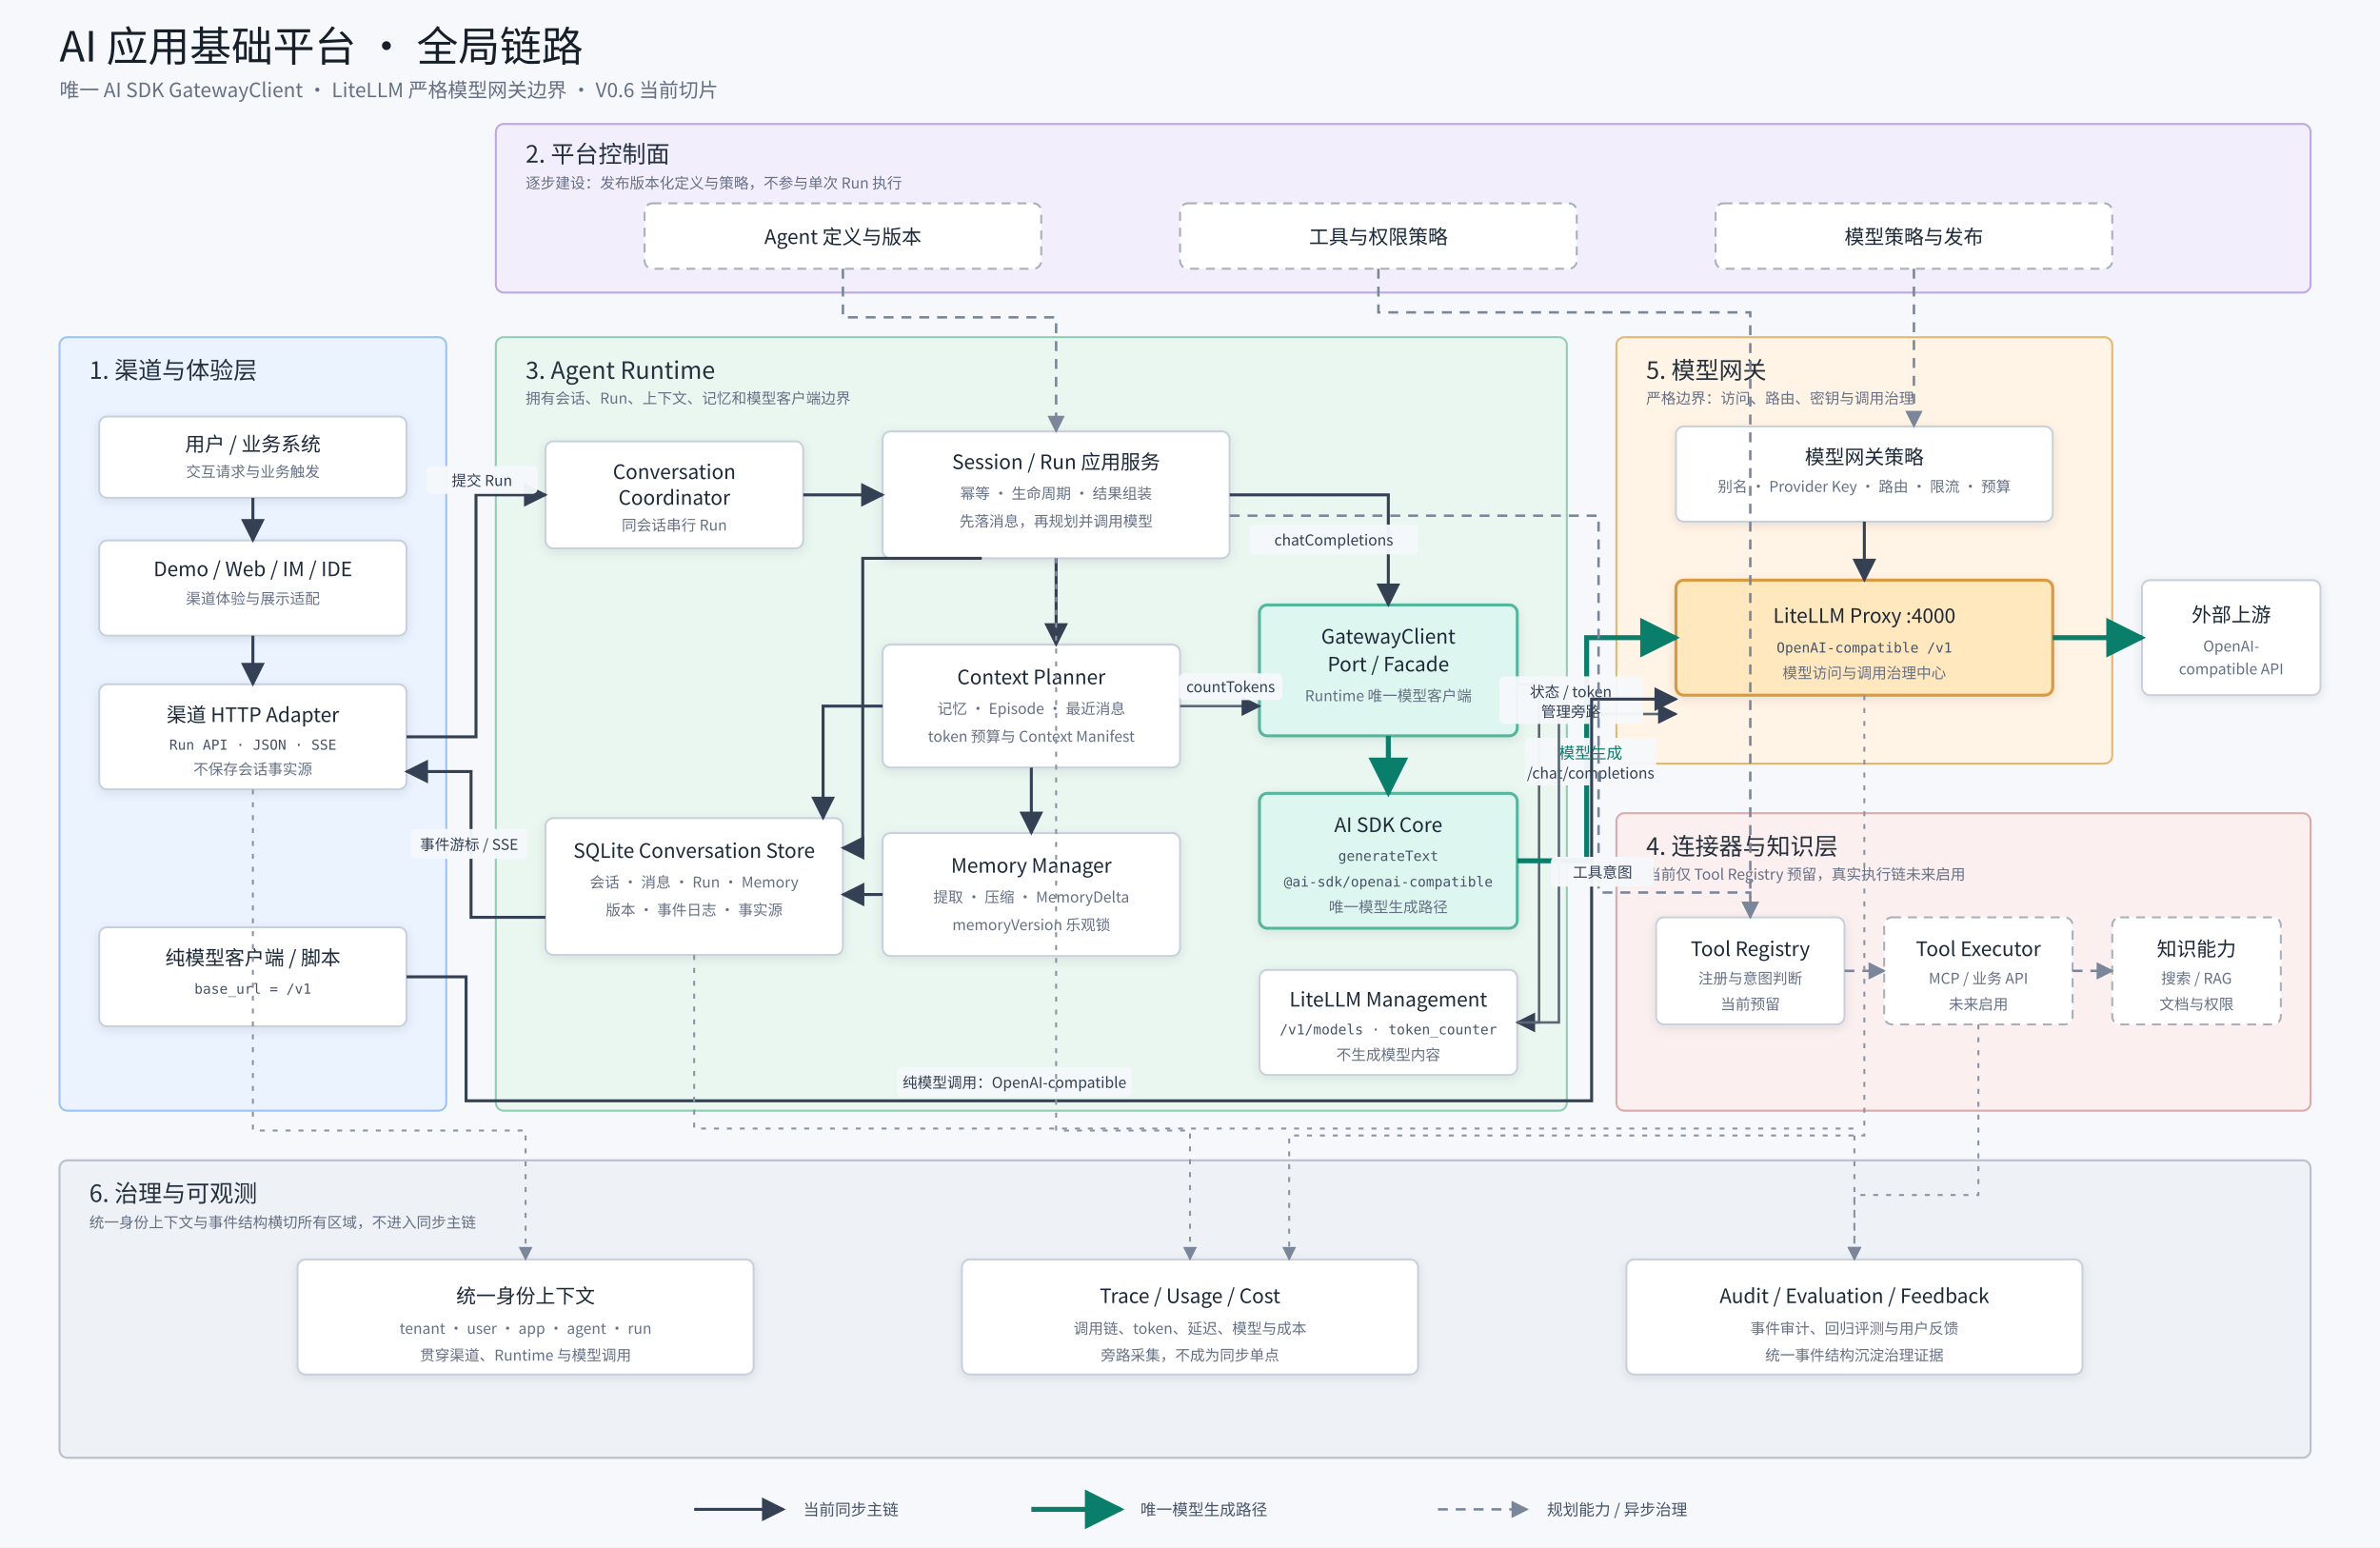
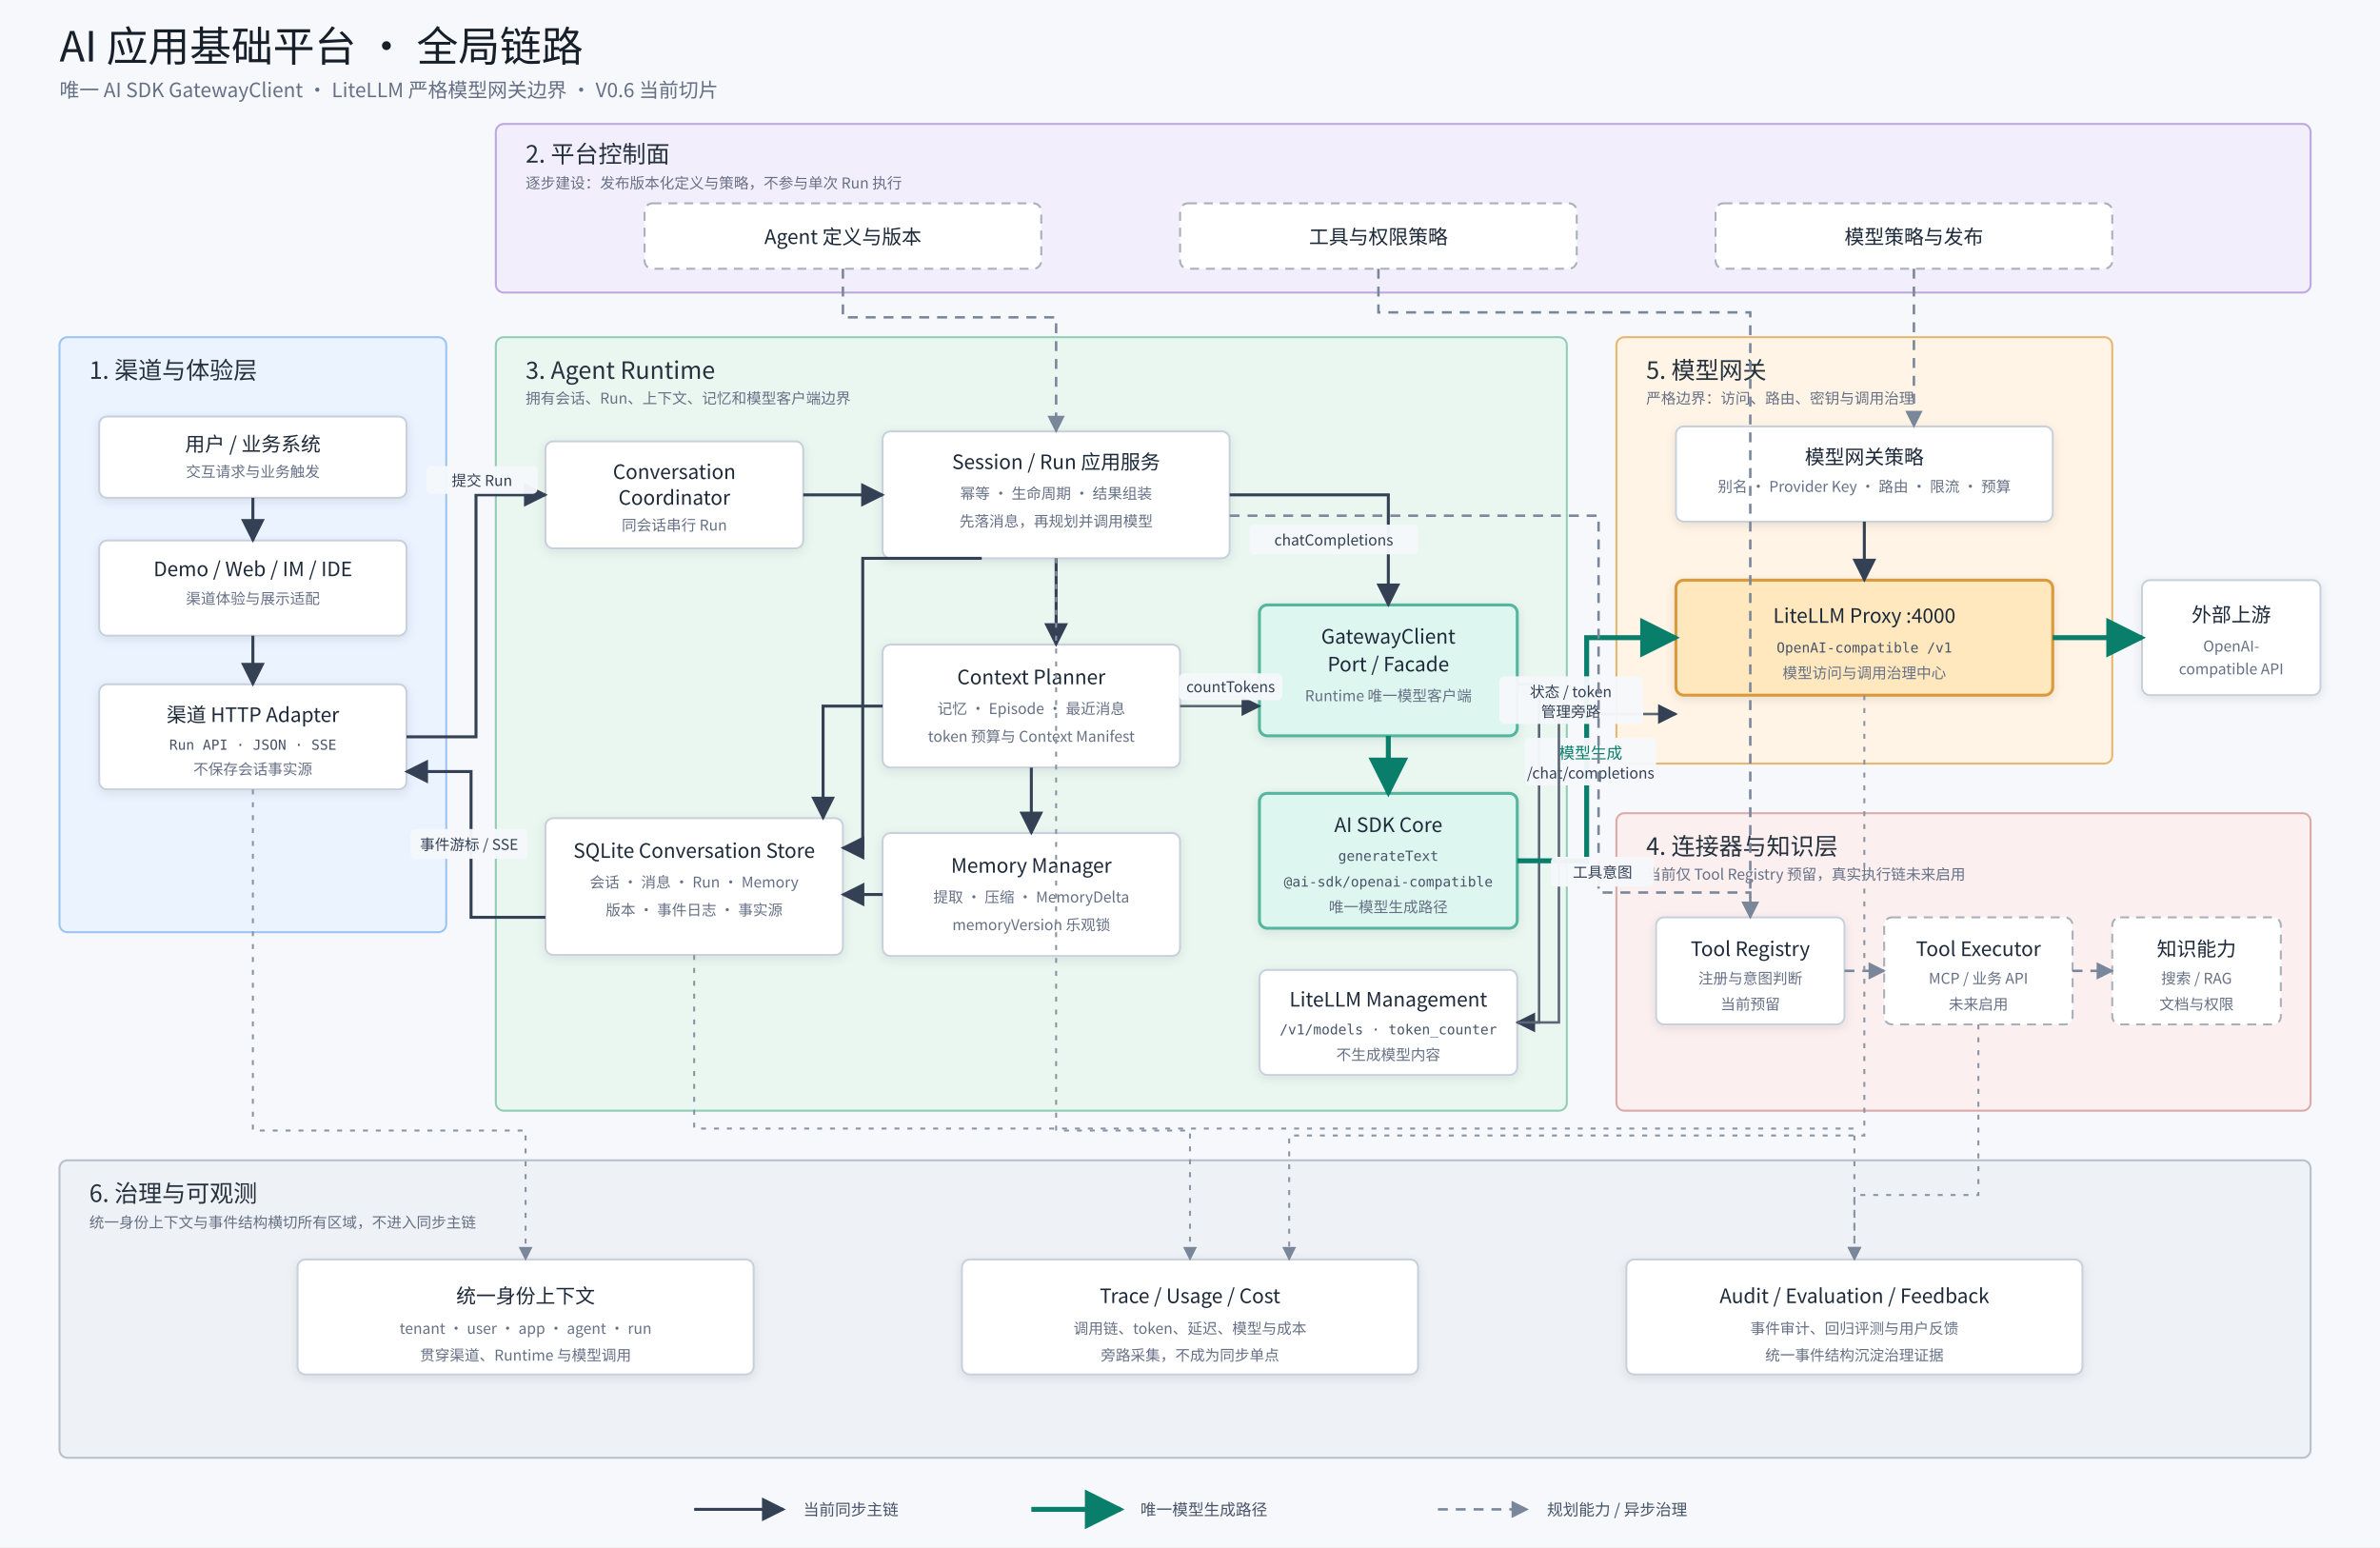
<svg xmlns="http://www.w3.org/2000/svg" width="2400" height="1560" viewBox="0 0 2400 1560" role="img" aria-labelledby="title desc">
  <defs>
    <marker id="arrow" viewBox="0 0 10 10" refX="9" refY="5" markerWidth="8" markerHeight="8" orient="auto-start-reverse">
      <path d="M 0 0 L 10 5 L 0 10 z" fill="#344054" />
    </marker>
    <marker id="arrow-accent" viewBox="0 0 10 10" refX="9" refY="5" markerWidth="8" markerHeight="8" orient="auto-start-reverse">
      <path d="M 0 0 L 10 5 L 0 10 z" fill="#087E6B" />
    </marker>
    <marker id="arrow-muted" viewBox="0 0 10 10" refX="9" refY="5" markerWidth="7" markerHeight="7" orient="auto-start-reverse">
      <path d="M 0 0 L 10 5 L 0 10 z" fill="#7A8699" />
    </marker>
    <filter id="shadow" x="-10%" y="-10%" width="120%" height="130%">
      <feDropShadow dx="0" dy="3" stdDeviation="5" flood-color="#101828" flood-opacity="0.09" />
    </filter>
    <style>
      .canvas { fill: #F6F8FB; }
      .title { font: 500 42px "PingFang SC", "Noto Sans CJK SC", "Microsoft YaHei", sans-serif; fill: #17202A; }
      .subtitle { font: 400 20px "PingFang SC", "Noto Sans CJK SC", "Microsoft YaHei", sans-serif; fill: #667085; }
      .region { stroke-width: 2; rx: 8; }
      .region-channel { fill: #EAF3FF; stroke: #9CC4F2; }
      .region-control { fill: #F3EEFC; stroke: #BEA8E2; }
      .region-runtime { fill: #EAF7F1; stroke: #91CDB5; }
      .region-gateway { fill: #FFF4E5; stroke: #E5B66F; }
      .region-connector { fill: #FBEFEF; stroke: #DBAAAA; }
      .region-governance { fill: #EEF1F5; stroke: #B8C0CC; }
      .region-title { font: 500 24px "PingFang SC", "Noto Sans CJK SC", "Microsoft YaHei", sans-serif; fill: #25313D; }
      .region-note { font: 400 15px "PingFang SC", "Noto Sans CJK SC", "Microsoft YaHei", sans-serif; fill: #667085; }
      .node { fill: #FFFFFF; stroke: #C7D0DB; stroke-width: 2; rx: 8; filter: url(#shadow); }
      .node-accent { fill: #DDF6EF; stroke: #54B69E; stroke-width: 3; rx: 8; filter: url(#shadow); }
      .node-gateway { fill: #FFE7BE; stroke: #D99A3E; stroke-width: 3; rx: 8; filter: url(#shadow); }
      .node-future { fill: #FFFFFF; stroke: #A8B0BC; stroke-width: 2; stroke-dasharray: 9 7; rx: 8; }
      .node-title { font: 500 20px "PingFang SC", "Noto Sans CJK SC", "Microsoft YaHei", sans-serif; fill: #1D2939; text-anchor: middle; }
      .node-subtitle { font: 400 15px "PingFang SC", "Noto Sans CJK SC", "Microsoft YaHei", sans-serif; fill: #667085; text-anchor: middle; }
      .node-code { font: 400 14px "SFMono-Regular", Consolas, monospace; fill: #475467; text-anchor: middle; }
      .edge { fill: none; stroke: #344054; stroke-width: 3; marker-end: url(#arrow); }
      .edge-accent { fill: none; stroke: #087E6B; stroke-width: 5; marker-end: url(#arrow-accent); }
      .edge-management { fill: none; stroke: #5B6675; stroke-width: 2.5; marker-end: url(#arrow); }
      .edge-future { fill: none; stroke: #7A8699; stroke-width: 2.5; stroke-dasharray: 10 8; marker-end: url(#arrow-muted); }
      .edge-observe { fill: none; stroke: #8A94A3; stroke-width: 2; stroke-dasharray: 5 8; marker-end: url(#arrow-muted); }
      .edge-label-bg { fill: #F6F8FB; opacity: 0.96; rx: 5; }
      .edge-label { font: 500 15px "PingFang SC", "Noto Sans CJK SC", "Microsoft YaHei", sans-serif; fill: #344054; text-anchor: middle; }
      .edge-label-accent { font: 500 16px "PingFang SC", "Noto Sans CJK SC", "Microsoft YaHei", sans-serif; fill: #087E6B; text-anchor: middle; }
      .legend { font: 400 16px "PingFang SC", "Noto Sans CJK SC", "Microsoft YaHei", sans-serif; fill: #475467; }
    </style>
  </defs>
  <rect class="canvas" width="2400" height="1560" />
  <text class="title" x="60" y="62">AI 应用基础平台 · 全局链路</text>
  <text class="subtitle" x="60" y="98">唯一 AI SDK GatewayClient · LiteLLM 严格模型网关边界 · V0.6 当前切片</text>
  <rect class="region region-control" x="500" y="125" width="1830" height="170" />
  <text class="region-title" x="530" y="164">2. 平台控制面</text>
  <text class="region-note" x="530" y="190">逐步建设：发布版本化定义与策略，不参与单次 Run 执行</text>
-   <rect class="region region-channel" x="60" y="340" width="390" height="780" />
+   <rect class="region region-channel" x="60" y="340" width="390" height="600" />
  <text class="region-title" x="90" y="382">1. 渠道与体验层</text>
  <rect class="region region-runtime" x="500" y="340" width="1080" height="780" />
  <text class="region-title" x="530" y="382">3. Agent Runtime</text>
  <text class="region-note" x="530" y="407">拥有会话、Run、上下文、记忆和模型客户端边界</text>
  <rect class="region region-gateway" x="1630" y="340" width="500" height="430" />
  <text class="region-title" x="1660" y="382">5. 模型网关</text>
  <text class="region-note" x="1660" y="407">严格边界：访问、路由、密钥与调用治理</text>
  <rect class="region region-connector" x="1630" y="820" width="700" height="300" />
  <text class="region-title" x="1660" y="862">4. 连接器与知识层</text>
  <text class="region-note" x="1660" y="887">当前仅 Tool Registry 预留，真实执行链未来启用</text>
  <rect class="region region-governance" x="60" y="1170" width="2270" height="300" />
  <text class="region-title" x="90" y="1212">6. 治理与可观测</text>
  <text class="region-note" x="90" y="1238">统一身份上下文与事件结构横切所有区域，不进入同步主链</text>
  <rect class="node-future" x="650" y="205" width="400" height="66" />
  <text class="node-title" x="850" y="246">Agent 定义与版本</text>
  <rect class="node-future" x="1190" y="205" width="400" height="66" />
  <text class="node-title" x="1390" y="246">工具与权限策略</text>
  <rect class="node-future" x="1730" y="205" width="400" height="66" />
  <text class="node-title" x="1930" y="246">模型策略与发布</text>
  <rect class="node" x="100" y="420" width="310" height="82" />
  <text class="node-title" x="255" y="455">用户 / 业务系统</text>
  <text class="node-subtitle" x="255" y="481">交互请求与业务触发</text>
  <rect class="node" x="100" y="545" width="310" height="96" />
  <text class="node-title" x="255" y="581">Demo / Web / IM / IDE</text>
  <text class="node-subtitle" x="255" y="609">渠道体验与展示适配</text>
  <rect class="node" x="100" y="690" width="310" height="106" />
  <text class="node-title" x="255" y="728">渠道 HTTP Adapter</text>
  <text class="node-code" x="255" y="756">Run API · JSON · SSE</text>
  <text class="node-subtitle" x="255" y="781">不保存会话事实源</text>
-   <rect class="node" x="100" y="935" width="310" height="100" />
-   <text class="node-title" x="255" y="973">纯模型客户端 / 脚本</text>
-   <text class="node-code" x="255" y="1002">base_url = /v1</text>
  <rect class="node" x="550" y="445" width="260" height="108" />
  <text class="node-title" x="680" y="483">Conversation</text>
  <text class="node-title" x="680" y="509">Coordinator</text>
  <text class="node-subtitle" x="680" y="535">同会话串行 Run</text>
  <rect class="node" x="890" y="435" width="350" height="128" />
  <text class="node-title" x="1065" y="473">Session / Run 应用服务</text>
  <text class="node-subtitle" x="1065" y="503">幂等 · 生命周期 · 结果组装</text>
  <text class="node-subtitle" x="1065" y="531">先落消息，再规划并调用模型</text>
  <rect class="node" x="550" y="825" width="300" height="138" />
  <text class="node-title" x="700" y="865">SQLite Conversation Store</text>
  <text class="node-subtitle" x="700" y="895">会话 · 消息 · Run · Memory</text>
  <text class="node-subtitle" x="700" y="923">版本 · 事件日志 · 事实源</text>
  <rect class="node" x="890" y="650" width="300" height="124" />
  <text class="node-title" x="1040" y="690">Context Planner</text>
  <text class="node-subtitle" x="1040" y="720">记忆 · Episode · 最近消息</text>
  <text class="node-subtitle" x="1040" y="748">token 预算与 Context Manifest</text>
  <rect class="node" x="890" y="840" width="300" height="124" />
  <text class="node-title" x="1040" y="880">Memory Manager</text>
  <text class="node-subtitle" x="1040" y="910">提取 · 压缩 · MemoryDelta</text>
  <text class="node-subtitle" x="1040" y="938">memoryVersion 乐观锁</text>
  <rect class="node-accent" x="1270" y="610" width="260" height="132" />
  <text class="node-title" x="1400" y="649">GatewayClient</text>
  <text class="node-title" x="1400" y="677">Port / Facade</text>
  <text class="node-subtitle" x="1400" y="707">Runtime 唯一模型客户端</text>
  <rect class="node-accent" x="1270" y="800" width="260" height="136" />
  <text class="node-title" x="1400" y="839">AI SDK Core</text>
  <text class="node-code" x="1400" y="868">generateText</text>
  <text class="node-code" x="1400" y="894">@ai-sdk/openai-compatible</text>
  <text class="node-subtitle" x="1400" y="920">唯一模型生成路径</text>
  <rect class="node" x="1270" y="978" width="260" height="106" />
  <text class="node-title" x="1400" y="1015">LiteLLM Management</text>
  <text class="node-code" x="1400" y="1043">/v1/models · token_counter</text>
  <text class="node-subtitle" x="1400" y="1069">不生成模型内容</text>
  <rect class="node" x="1690" y="430" width="380" height="96" />
  <text class="node-title" x="1880" y="468">模型网关策略</text>
  <text class="node-subtitle" x="1880" y="496">别名 · Provider Key · 路由 · 限流 · 预算</text>
  <rect class="node-gateway" x="1690" y="585" width="380" height="116" />
  <text class="node-title" x="1880" y="628">LiteLLM Proxy :4000</text>
  <text class="node-code" x="1880" y="658">OpenAI-compatible /v1</text>
  <text class="node-subtitle" x="1880" y="684">模型访问与调用治理中心</text>
  <rect class="node" x="2160" y="585" width="180" height="116" />
  <text class="node-title" x="2250" y="627">外部上游</text>
  <text class="node-subtitle" x="2250" y="657">OpenAI-</text>
  <text class="node-subtitle" x="2250" y="680">compatible API</text>
  <rect class="node" x="1670" y="925" width="190" height="108" />
  <text class="node-title" x="1765" y="964">Tool Registry</text>
  <text class="node-subtitle" x="1765" y="992">注册与意图判断</text>
  <text class="node-subtitle" x="1765" y="1018">当前预留</text>
  <rect class="node-future" x="1900" y="925" width="190" height="108" />
  <text class="node-title" x="1995" y="964">Tool Executor</text>
  <text class="node-subtitle" x="1995" y="992">MCP / 业务 API</text>
  <text class="node-subtitle" x="1995" y="1018">未来启用</text>
  <rect class="node-future" x="2130" y="925" width="170" height="108" />
  <text class="node-title" x="2215" y="964">知识能力</text>
  <text class="node-subtitle" x="2215" y="992">搜索 / RAG</text>
  <text class="node-subtitle" x="2215" y="1018">文档与权限</text>
  <rect class="node" x="300" y="1270" width="460" height="116" />
  <text class="node-title" x="530" y="1314">统一身份上下文</text>
  <text class="node-subtitle" x="530" y="1345">tenant · user · app · agent · run</text>
  <text class="node-subtitle" x="530" y="1372">贯穿渠道、Runtime 与模型调用</text>
  <rect class="node" x="970" y="1270" width="460" height="116" />
  <text class="node-title" x="1200" y="1314">Trace / Usage / Cost</text>
  <text class="node-subtitle" x="1200" y="1345">调用链、token、延迟、模型与成本</text>
  <text class="node-subtitle" x="1200" y="1372">旁路采集，不成为同步单点</text>
  <rect class="node" x="1640" y="1270" width="460" height="116" />
  <text class="node-title" x="1870" y="1314">Audit / Evaluation / Feedback</text>
  <text class="node-subtitle" x="1870" y="1345">事件审计、回归评测与用户反馈</text>
  <text class="node-subtitle" x="1870" y="1372">统一事件结构沉淀治理证据</text>
  <path class="edge" d="M255 502 V545" />
  <path class="edge" d="M255 641 V690" />
  <path class="edge" d="M410 743 H480 V499 H550" />
  <rect class="edge-label-bg" x="430" y="470" width="112" height="28" />
  <text class="edge-label" x="486" y="490">提交 Run</text>
  <path class="edge" d="M810 499 H890" />
  <path class="edge" d="M1065 563 V650" />
  <path class="edge" d="M990 563 H870 V855 H850" />
  <path class="edge" d="M1040 774 V840" />
  <path class="edge" d="M890 712 H830 V825" />
  <path class="edge" d="M890 902 H850" />
  <path class="edge" d="M1240 499 H1400 V610" />
  <rect class="edge-label-bg" x="1260" y="529" width="170" height="30" />
  <text class="edge-label" x="1345" y="550">chatCompletions</text>
  <path class="edge-management" d="M1190 712 H1270" />
  <rect class="edge-label-bg" x="1189" y="679" width="104" height="27" />
  <text class="edge-label" x="1241" y="698">countTokens</text>
  <path class="edge-accent" d="M1400 742 V800" />
  <path class="edge-management" d="M1530 690 H1552 V1031 H1530" />
  <path class="edge-accent" d="M1530 868 H1600 V643 H1690" />
  <rect class="edge-label-bg" x="1538" y="744" width="132" height="48" />
  <text class="edge-label-accent" x="1604" y="765">模型生成</text>
  <text class="edge-label" x="1604" y="785">/chat/completions</text>
  <path class="edge-management" d="M1530 1031 H1572 V720 H1690" />
  <rect class="edge-label-bg" x="1512" y="682" width="145" height="48" />
  <text class="edge-label" x="1584" y="703">状态 / token</text>
  <text class="edge-label" x="1584" y="723">管理旁路</text>
  <path class="edge" d="M1880 526 V585" />
  <path class="edge-accent" d="M2070 643 H2160" />
-   <path class="edge" d="M410 985 H470 V1110 H1605 V705 H1690" />
-   <rect class="edge-label-bg" x="905" y="1076" width="236" height="30" />
-   <text class="edge-label" x="1023" y="1097">纯模型调用：OpenAI-compatible</text>
  <path class="edge" d="M550 925 H475 V778 H410" />
  <rect class="edge-label-bg" x="414" y="836" width="118" height="30" />
  <text class="edge-label" x="473" y="857">事件游标 / SSE</text>
  <path class="edge-future" d="M1240 520 H1612 V900 H1765 V925" />
  <rect class="edge-label-bg" x="1564" y="864" width="104" height="30" />
  <text class="edge-label" x="1616" y="885">工具意图</text>
  <path class="edge-future" d="M1860 979 H1900" />
  <path class="edge-future" d="M2090 979 H2130" />
  <path class="edge-future" d="M850 271 V320 H1065 V435" />
  <path class="edge-future" d="M1390 271 V315 H1765 V925" />
  <path class="edge-future" d="M1930 271 V430" />
  <path class="edge-observe" d="M255 796 V1140 H530 V1270" />
  <path class="edge-observe" d="M1065 563 V1140 H1200 V1270" />
  <path class="edge-observe" d="M700 963 V1138 H1870 V1270" />
  <path class="edge-observe" d="M1880 701 V1145 H1300 V1270" />
  <path class="edge-observe" d="M1995 1033 V1205 H1870 V1270" />
  <line x1="700" y1="1522" x2="790" y2="1522" stroke="#344054" stroke-width="3" marker-end="url(#arrow)" />
  <text class="legend" x="810" y="1528">当前同步主链</text>
  <line x1="1040" y1="1522" x2="1130" y2="1522" stroke="#087E6B" stroke-width="5" marker-end="url(#arrow-accent)" />
  <text class="legend" x="1150" y="1528">唯一模型生成路径</text>
  <line x1="1450" y1="1522" x2="1540" y2="1522" stroke="#7A8699" stroke-width="2.5" stroke-dasharray="10 8" marker-end="url(#arrow-muted)" />
  <text class="legend" x="1560" y="1528">规划能力 / 异步治理</text>
</svg>
